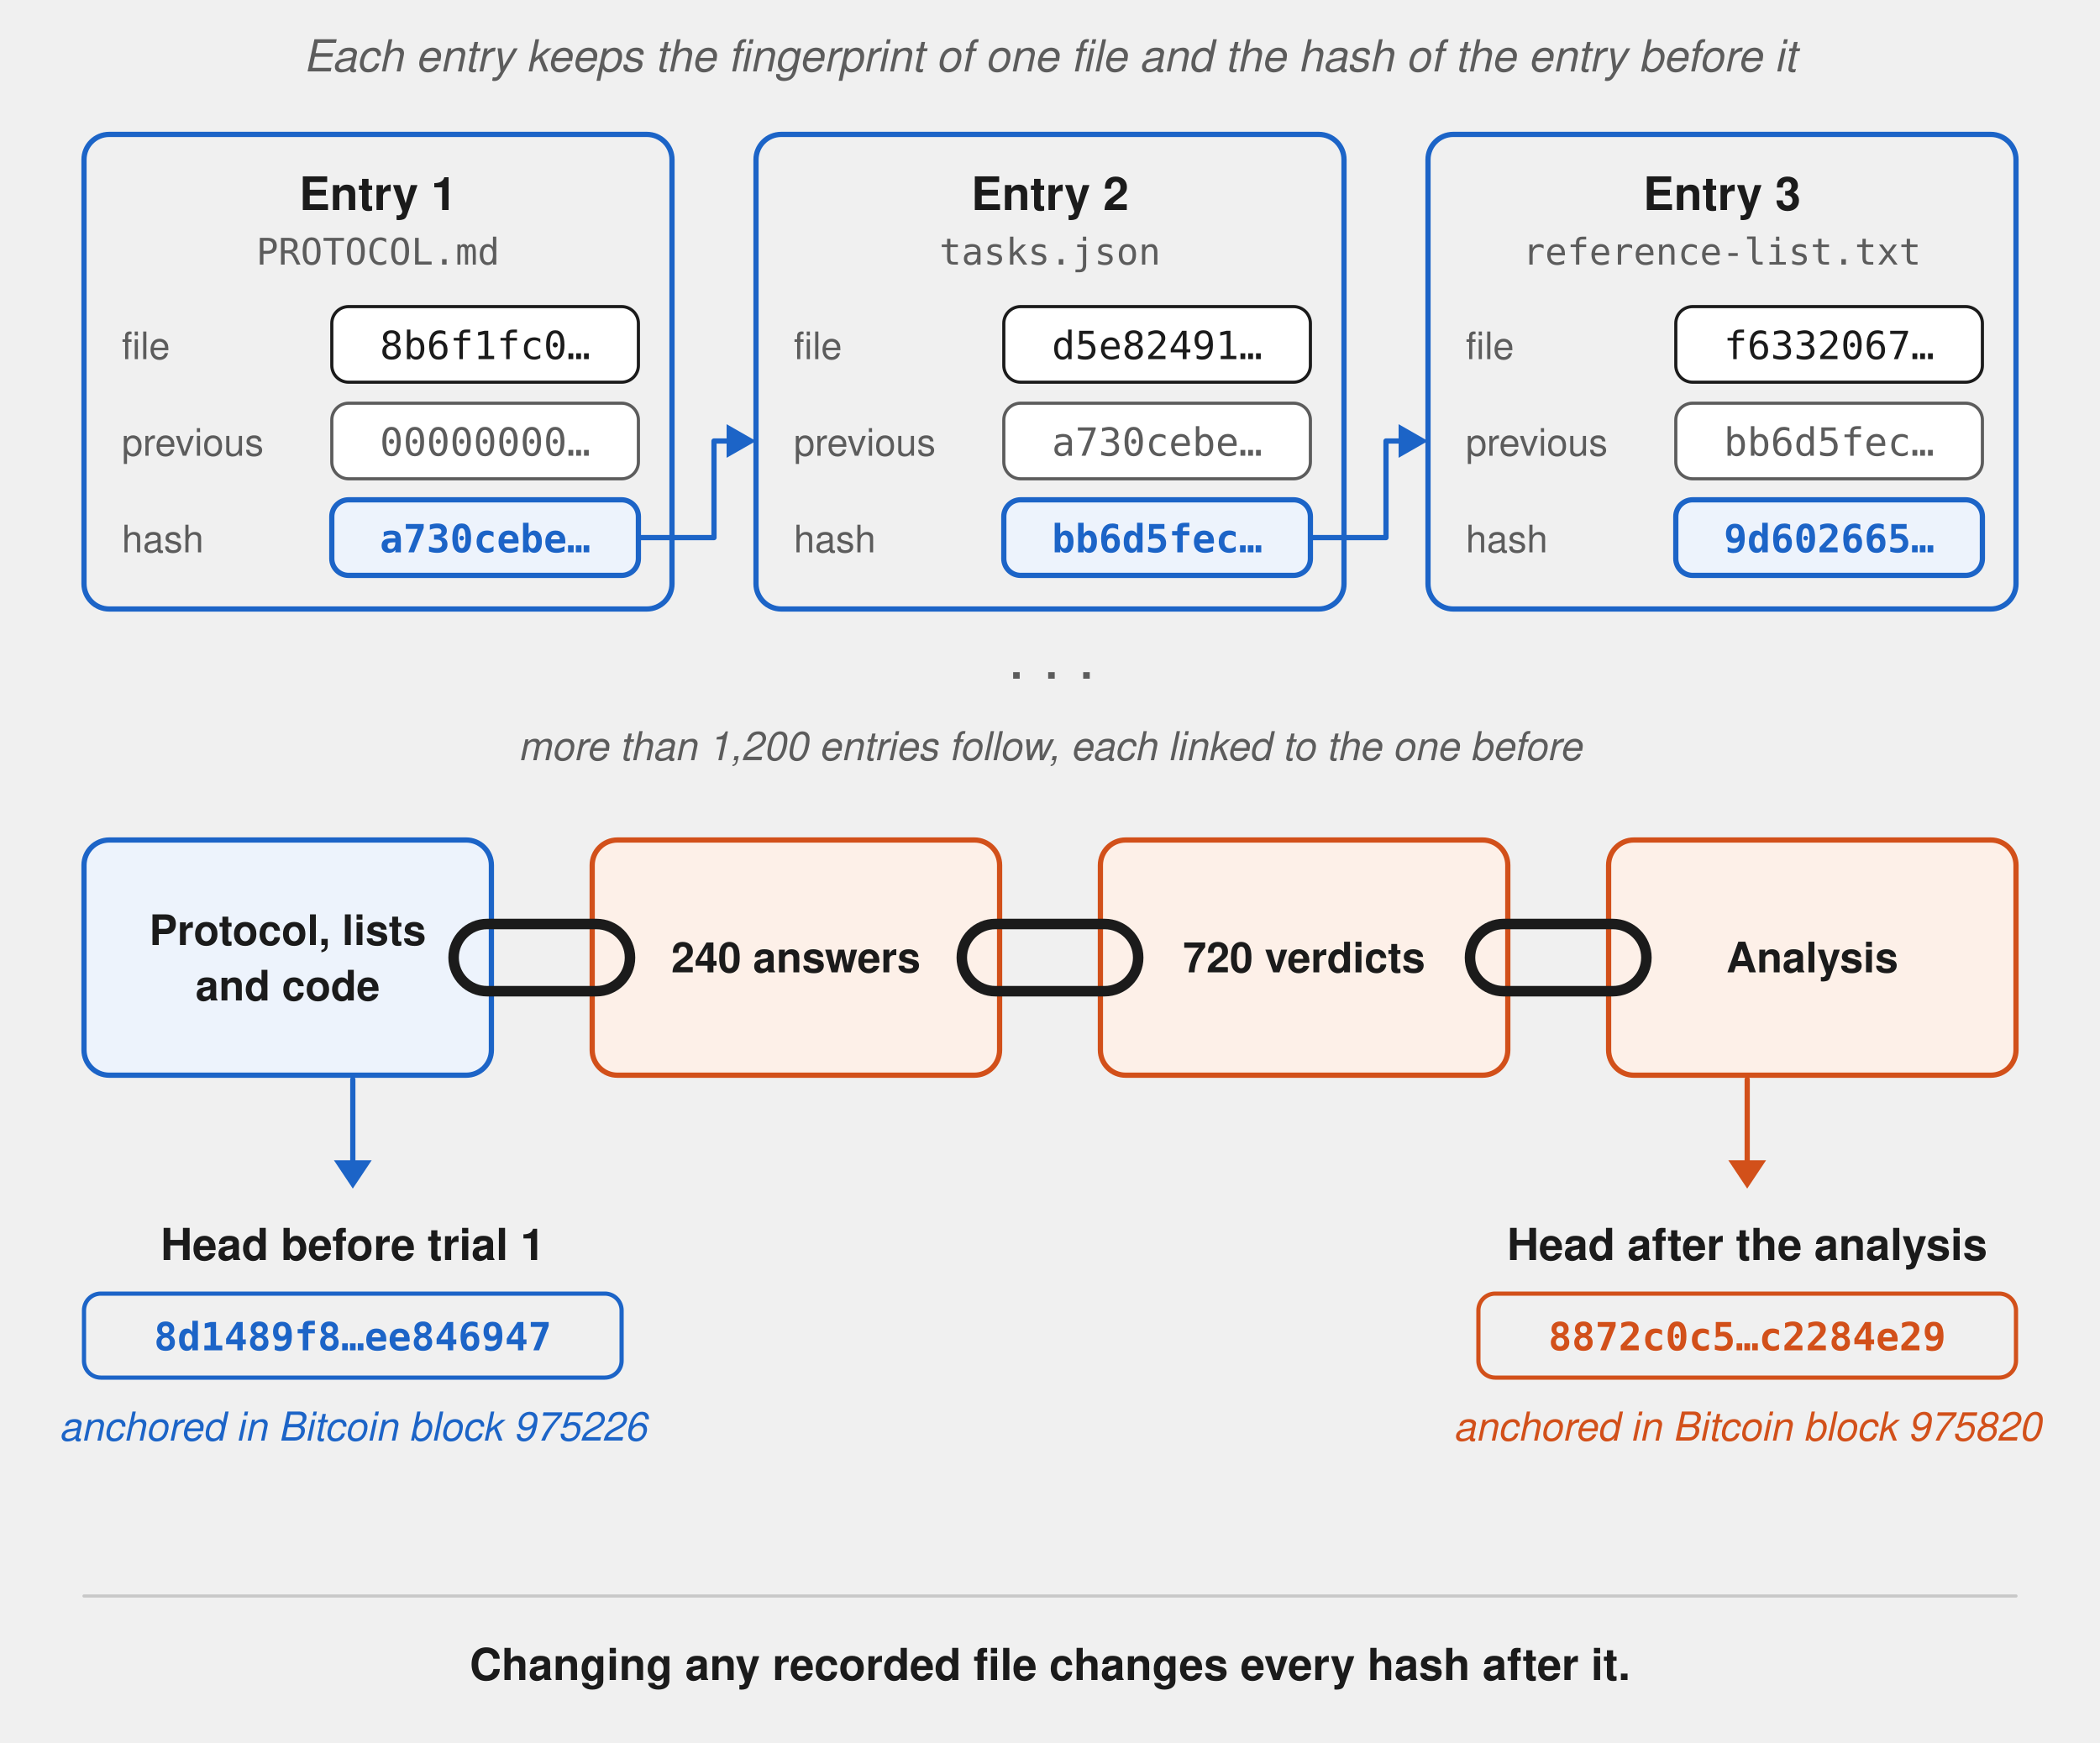
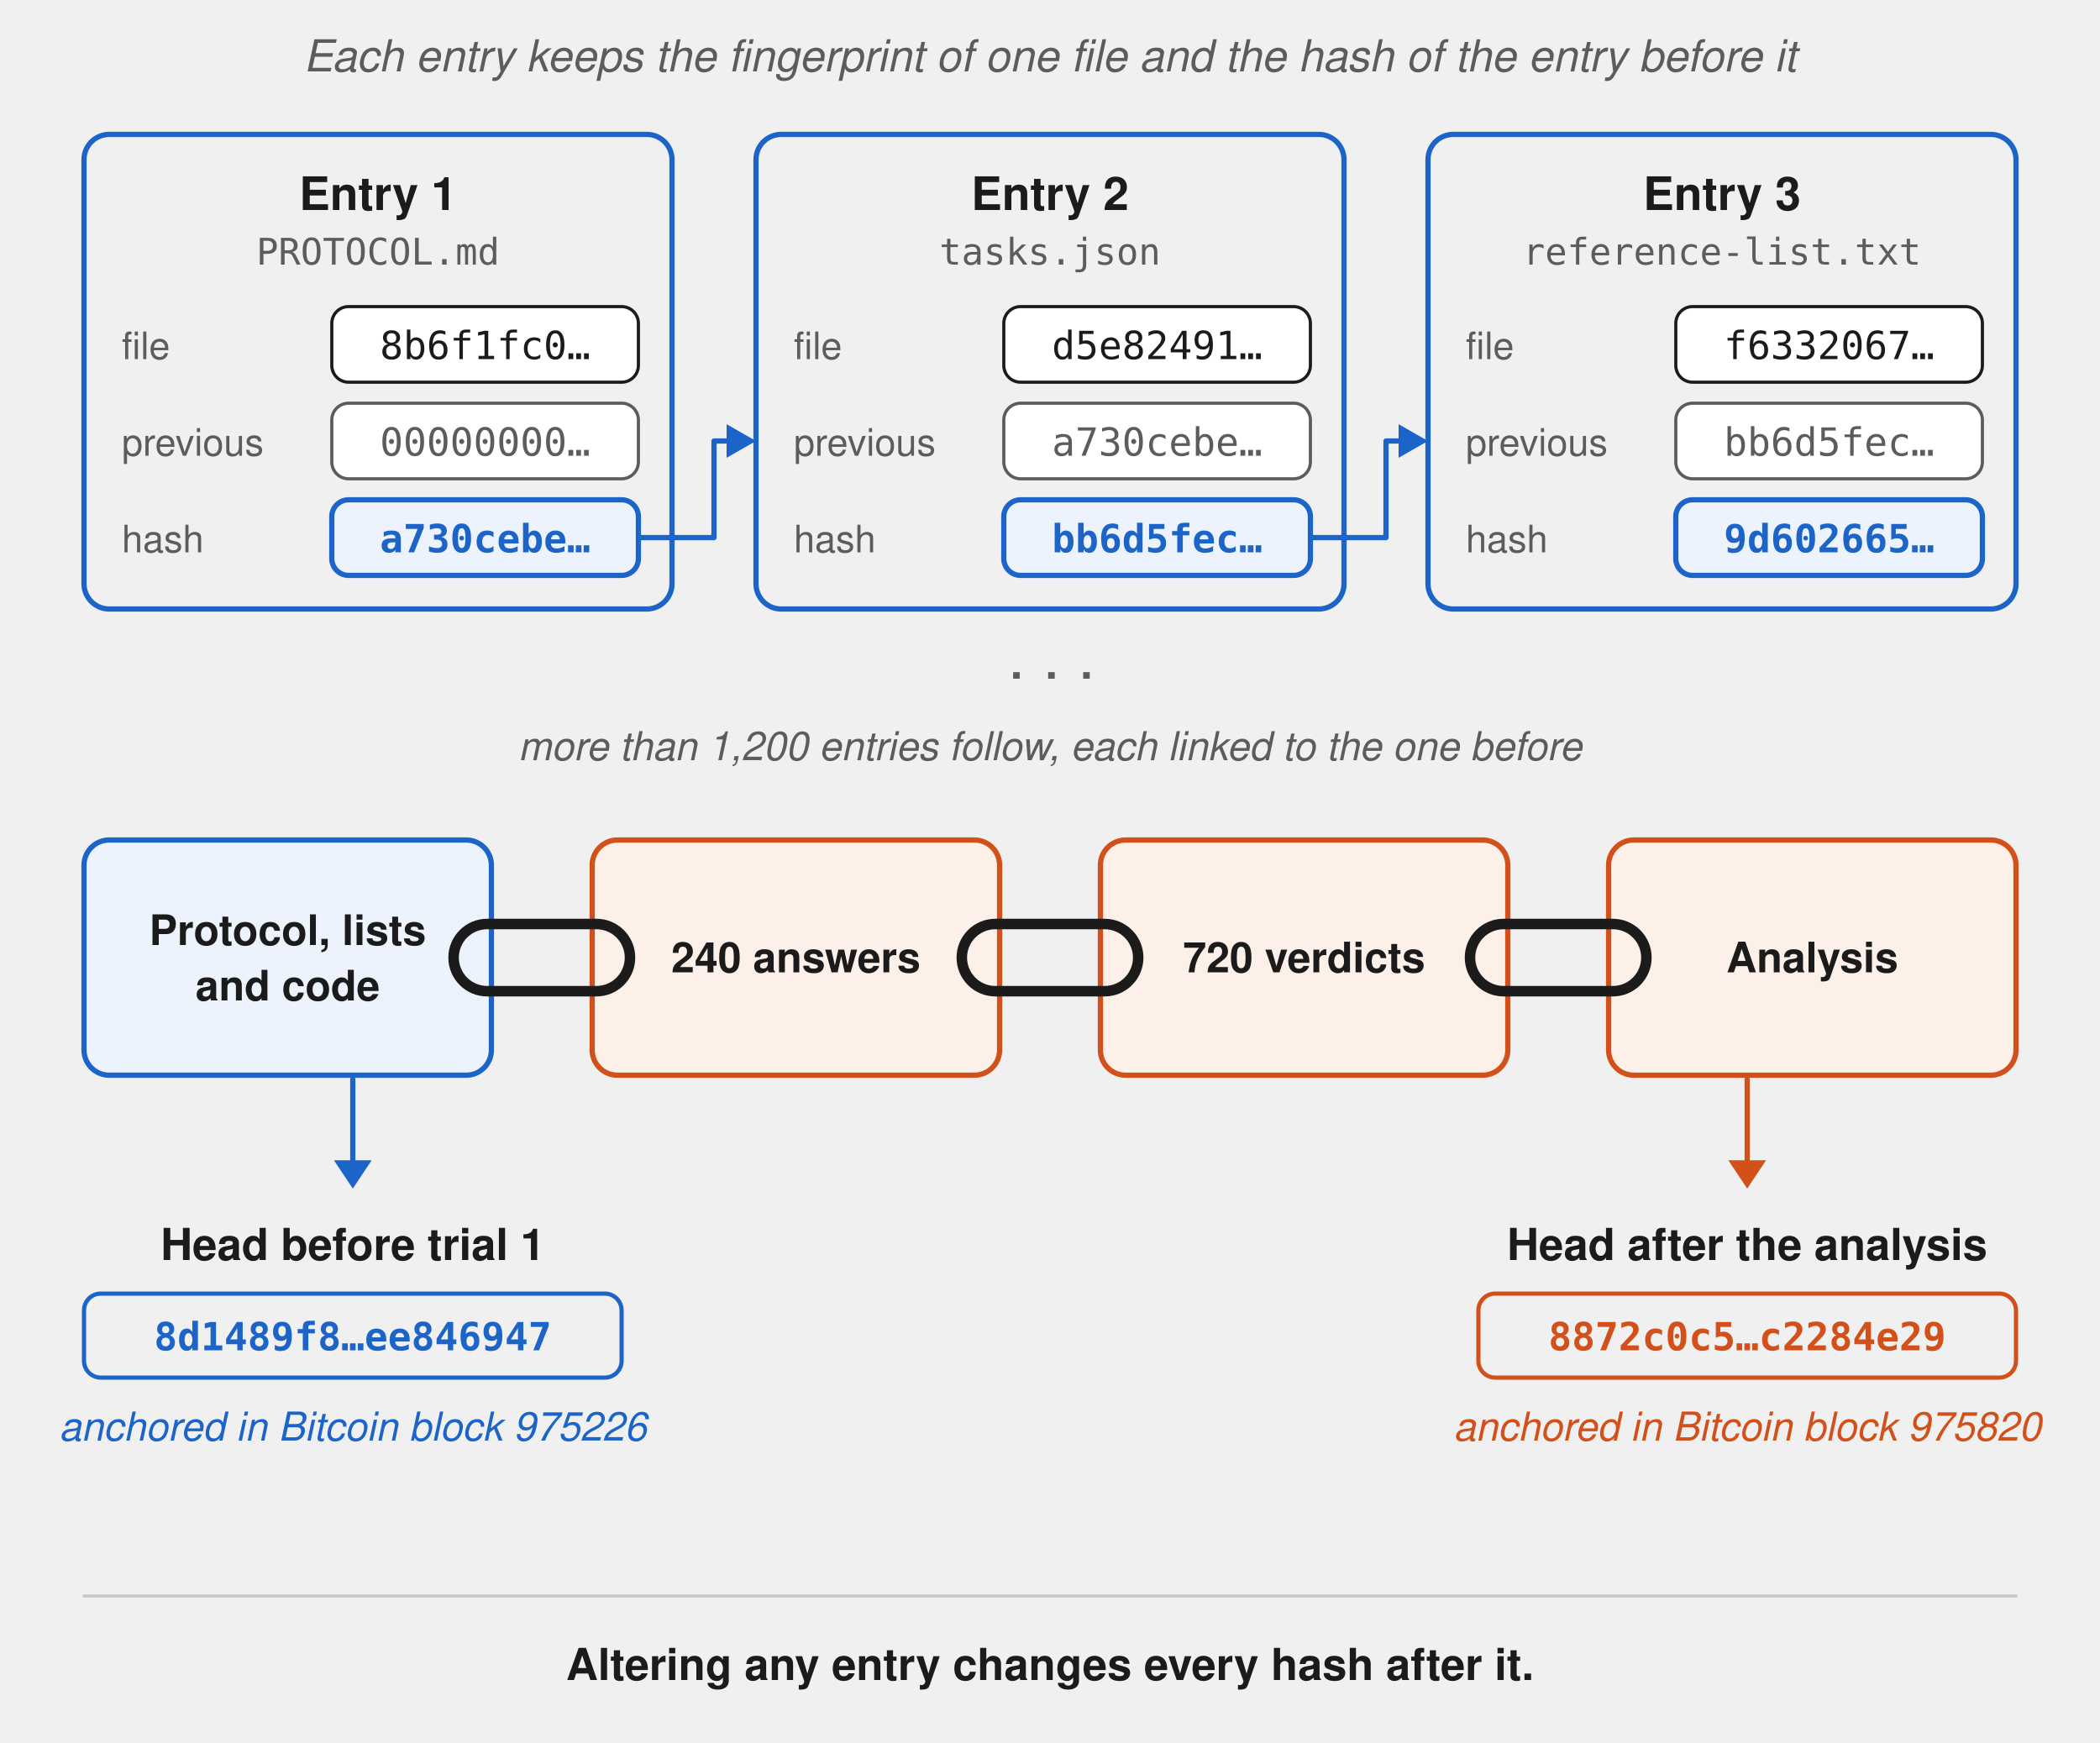
<svg xmlns="http://www.w3.org/2000/svg" viewBox="0 0 1000 830" width="1000" height="830">
  <text x="500.0" y="34" font-family="Helvetica Neue, Helvetica, Arial, sans-serif" font-size="21" font-weight="400" fill="#5c5c5c" text-anchor="middle" font-style="italic">Each entry keeps the fingerprint of one file and the hash of the entry before it</text>
  <rect x="40" y="64" width="280" height="226" rx="12" fill="none" stroke="#1c64c7" stroke-width="2.5" />
  <text x="180" y="100" font-family="Helvetica Neue, Helvetica, Arial, sans-serif" font-size="22" font-weight="700" fill="#1b1b1b" text-anchor="middle">Entry 1</text>
  <text x="180" y="126" font-family="Menlo, Consolas, monospace" font-size="17.5" font-weight="400" fill="#5c5c5c" text-anchor="middle">PROTOCOL.md</text>
  <text x="58" y="171" font-family="Helvetica Neue, Helvetica, Arial, sans-serif" font-size="18" font-weight="400" fill="#5c5c5c" text-anchor="start">file</text>
  <rect x="158" y="146" width="146" height="36" rx="8" fill="#ffffff" stroke="#1b1b1b" stroke-width="1.5" />
  <text x="231" y="171" font-family="Menlo, Consolas, monospace" font-size="18.5" font-weight="400" fill="#1b1b1b" text-anchor="middle">8b6f1fc0…</text>
  <text x="58" y="217" font-family="Helvetica Neue, Helvetica, Arial, sans-serif" font-size="18" font-weight="400" fill="#5c5c5c" text-anchor="start">previous</text>
  <rect x="158" y="192" width="146" height="36" rx="8" fill="#ffffff" stroke="#5c5c5c" stroke-width="1.5" />
  <text x="231" y="217" font-family="Menlo, Consolas, monospace" font-size="18.5" font-weight="400" fill="#5c5c5c" text-anchor="middle">00000000…</text>
  <text x="58" y="263" font-family="Helvetica Neue, Helvetica, Arial, sans-serif" font-size="18" font-weight="400" fill="#5c5c5c" text-anchor="start">hash</text>
  <rect x="158" y="238" width="146" height="36" rx="8" fill="#edf3fc" stroke="#1c64c7" stroke-width="2.5" />
  <text x="231" y="263" font-family="Menlo, Consolas, monospace" font-size="18.5" font-weight="600" fill="#1c64c7" text-anchor="middle">a730cebe…</text>
  <path d="M304,256 H340 V210 H348" fill="none" stroke="#1c64c7" stroke-width="2.5" stroke-linejoin="round" />
  <polygon points="360,210 346,202 346,218" fill="#1c64c7" />
  <rect x="360" y="64" width="280" height="226" rx="12" fill="none" stroke="#1c64c7" stroke-width="2.5" />
  <text x="500" y="100" font-family="Helvetica Neue, Helvetica, Arial, sans-serif" font-size="22" font-weight="700" fill="#1b1b1b" text-anchor="middle">Entry 2</text>
  <text x="500" y="126" font-family="Menlo, Consolas, monospace" font-size="17.5" font-weight="400" fill="#5c5c5c" text-anchor="middle">tasks.json</text>
  <text x="378" y="171" font-family="Helvetica Neue, Helvetica, Arial, sans-serif" font-size="18" font-weight="400" fill="#5c5c5c" text-anchor="start">file</text>
  <rect x="478" y="146" width="146" height="36" rx="8" fill="#ffffff" stroke="#1b1b1b" stroke-width="1.5" />
  <text x="551" y="171" font-family="Menlo, Consolas, monospace" font-size="18.5" font-weight="400" fill="#1b1b1b" text-anchor="middle">d5e82491…</text>
  <text x="378" y="217" font-family="Helvetica Neue, Helvetica, Arial, sans-serif" font-size="18" font-weight="400" fill="#5c5c5c" text-anchor="start">previous</text>
  <rect x="478" y="192" width="146" height="36" rx="8" fill="#ffffff" stroke="#5c5c5c" stroke-width="1.5" />
  <text x="551" y="217" font-family="Menlo, Consolas, monospace" font-size="18.5" font-weight="400" fill="#5c5c5c" text-anchor="middle">a730cebe…</text>
  <text x="378" y="263" font-family="Helvetica Neue, Helvetica, Arial, sans-serif" font-size="18" font-weight="400" fill="#5c5c5c" text-anchor="start">hash</text>
  <rect x="478" y="238" width="146" height="36" rx="8" fill="#edf3fc" stroke="#1c64c7" stroke-width="2.5" />
  <text x="551" y="263" font-family="Menlo, Consolas, monospace" font-size="18.5" font-weight="600" fill="#1c64c7" text-anchor="middle">bb6d5fec…</text>
  <path d="M624,256 H660 V210 H668" fill="none" stroke="#1c64c7" stroke-width="2.5" stroke-linejoin="round" />
  <polygon points="680,210 666,202 666,218" fill="#1c64c7" />
  <rect x="680" y="64" width="280" height="226" rx="12" fill="none" stroke="#1c64c7" stroke-width="2.5" />
  <text x="820" y="100" font-family="Helvetica Neue, Helvetica, Arial, sans-serif" font-size="22" font-weight="700" fill="#1b1b1b" text-anchor="middle">Entry 3</text>
  <text x="820" y="126" font-family="Menlo, Consolas, monospace" font-size="17.5" font-weight="400" fill="#5c5c5c" text-anchor="middle">reference-list.txt</text>
  <text x="698" y="171" font-family="Helvetica Neue, Helvetica, Arial, sans-serif" font-size="18" font-weight="400" fill="#5c5c5c" text-anchor="start">file</text>
  <rect x="798" y="146" width="146" height="36" rx="8" fill="#ffffff" stroke="#1b1b1b" stroke-width="1.5" />
  <text x="871" y="171" font-family="Menlo, Consolas, monospace" font-size="18.5" font-weight="400" fill="#1b1b1b" text-anchor="middle">f6332067…</text>
  <text x="698" y="217" font-family="Helvetica Neue, Helvetica, Arial, sans-serif" font-size="18" font-weight="400" fill="#5c5c5c" text-anchor="start">previous</text>
  <rect x="798" y="192" width="146" height="36" rx="8" fill="#ffffff" stroke="#5c5c5c" stroke-width="1.5" />
  <text x="871" y="217" font-family="Menlo, Consolas, monospace" font-size="18.5" font-weight="400" fill="#5c5c5c" text-anchor="middle">bb6d5fec…</text>
  <text x="698" y="263" font-family="Helvetica Neue, Helvetica, Arial, sans-serif" font-size="18" font-weight="400" fill="#5c5c5c" text-anchor="start">hash</text>
  <rect x="798" y="238" width="146" height="36" rx="8" fill="#edf3fc" stroke="#1c64c7" stroke-width="2.5" />
  <text x="871" y="263" font-family="Menlo, Consolas, monospace" font-size="18.5" font-weight="600" fill="#1c64c7" text-anchor="middle">9d602665…</text>
  <text x="500.0" y="330" font-family="Helvetica Neue, Helvetica, Arial, sans-serif" font-size="30" font-weight="400" fill="#5c5c5c" text-anchor="middle">· · ·</text>
  <text x="500.0" y="362" font-family="Helvetica Neue, Helvetica, Arial, sans-serif" font-size="19" font-weight="400" fill="#5c5c5c" text-anchor="middle" font-style="italic">more than 1,200 entries follow, each linked to the one before</text>
  <rect x="40" y="400" width="194" height="112" rx="12" fill="#edf3fc" stroke="#1c64c7" stroke-width="2.5" />
  <text x="137" y="450" font-family="Helvetica Neue, Helvetica, Arial, sans-serif" font-size="20" font-weight="700" fill="#1b1b1b" text-anchor="middle">Protocol, lists</text>
  <text x="137" y="476.4" font-family="Helvetica Neue, Helvetica, Arial, sans-serif" font-size="20" font-weight="700" fill="#1b1b1b" text-anchor="middle">and code</text>
  <rect x="282" y="400" width="194" height="112" rx="12" fill="#fdf0e8" stroke="#d2501a" stroke-width="2.5" />
  <text x="379" y="463" font-family="Helvetica Neue, Helvetica, Arial, sans-serif" font-size="20" font-weight="700" fill="#1b1b1b" text-anchor="middle">240 answers</text>
  <rect x="524" y="400" width="194" height="112" rx="12" fill="#fdf0e8" stroke="#d2501a" stroke-width="2.5" />
  <text x="621" y="463" font-family="Helvetica Neue, Helvetica, Arial, sans-serif" font-size="20" font-weight="700" fill="#1b1b1b" text-anchor="middle">720 verdicts</text>
  <rect x="766" y="400" width="194" height="112" rx="12" fill="#fdf0e8" stroke="#d2501a" stroke-width="2.5" />
  <text x="863" y="463" font-family="Helvetica Neue, Helvetica, Arial, sans-serif" font-size="20" font-weight="700" fill="#1b1b1b" text-anchor="middle">Analysis</text>
  <rect x="216" y="440" width="84" height="32" rx="16" fill="none" stroke="#1b1b1b" stroke-width="5" />
  <rect x="458" y="440" width="84" height="32" rx="16" fill="none" stroke="#1b1b1b" stroke-width="5" />
  <rect x="700" y="440" width="84" height="32" rx="16" fill="none" stroke="#1b1b1b" stroke-width="5" />
  <line x1="168" y1="514" x2="168" y2="557" stroke="#1c64c7" stroke-width="2.5" stroke-linecap="round" />
  <polygon points="168,566 159,552.5 177,552.5" fill="#1c64c7" />
  <text x="168" y="600" font-family="Helvetica Neue, Helvetica, Arial, sans-serif" font-size="21" font-weight="700" fill="#1b1b1b" text-anchor="middle">Head before trial 1</text>
  <rect x="40" y="616" width="256" height="40" rx="8" fill="none" stroke="#1c64c7" stroke-width="2" />
  <text x="168" y="643" font-family="Menlo, Consolas, monospace" font-size="18.5" font-weight="600" fill="#1c64c7" text-anchor="middle">8d1489f8…ee846947</text>
  <text x="168" y="686" font-family="Helvetica Neue, Helvetica, Arial, sans-serif" font-size="19" font-weight="400" fill="#1c64c7" text-anchor="middle" font-style="italic">anchored in Bitcoin block 975226</text>
  <line x1="832" y1="514" x2="832" y2="557" stroke="#d2501a" stroke-width="2.5" stroke-linecap="round" />
  <polygon points="832,566 823,552.5 841,552.5" fill="#d2501a" />
  <text x="832" y="600" font-family="Helvetica Neue, Helvetica, Arial, sans-serif" font-size="21" font-weight="700" fill="#1b1b1b" text-anchor="middle">Head after the analysis</text>
  <rect x="704" y="616" width="256" height="40" rx="8" fill="none" stroke="#d2501a" stroke-width="2" />
  <text x="832" y="643" font-family="Menlo, Consolas, monospace" font-size="18.5" font-weight="600" fill="#d2501a" text-anchor="middle">8872c0c5…c2284e29</text>
  <text x="832" y="686" font-family="Helvetica Neue, Helvetica, Arial, sans-serif" font-size="19" font-weight="400" fill="#d2501a" text-anchor="middle" font-style="italic">anchored in Bitcoin block 975820</text>
  <line x1="40" y1="760" x2="960" y2="760" stroke="#c8c8c8" stroke-width="1.5" stroke-linecap="round" />
-   <text x="500.0" y="800" font-family="Helvetica Neue, Helvetica, Arial, sans-serif" font-size="21" font-weight="600" fill="#1b1b1b" text-anchor="middle">Changing any recorded file changes every hash after it.</text>
+   <text x="500.0" y="800" font-family="Helvetica Neue, Helvetica, Arial, sans-serif" font-size="21" font-weight="600" fill="#1b1b1b" text-anchor="middle">Altering any entry changes every hash after it.</text>
</svg>
